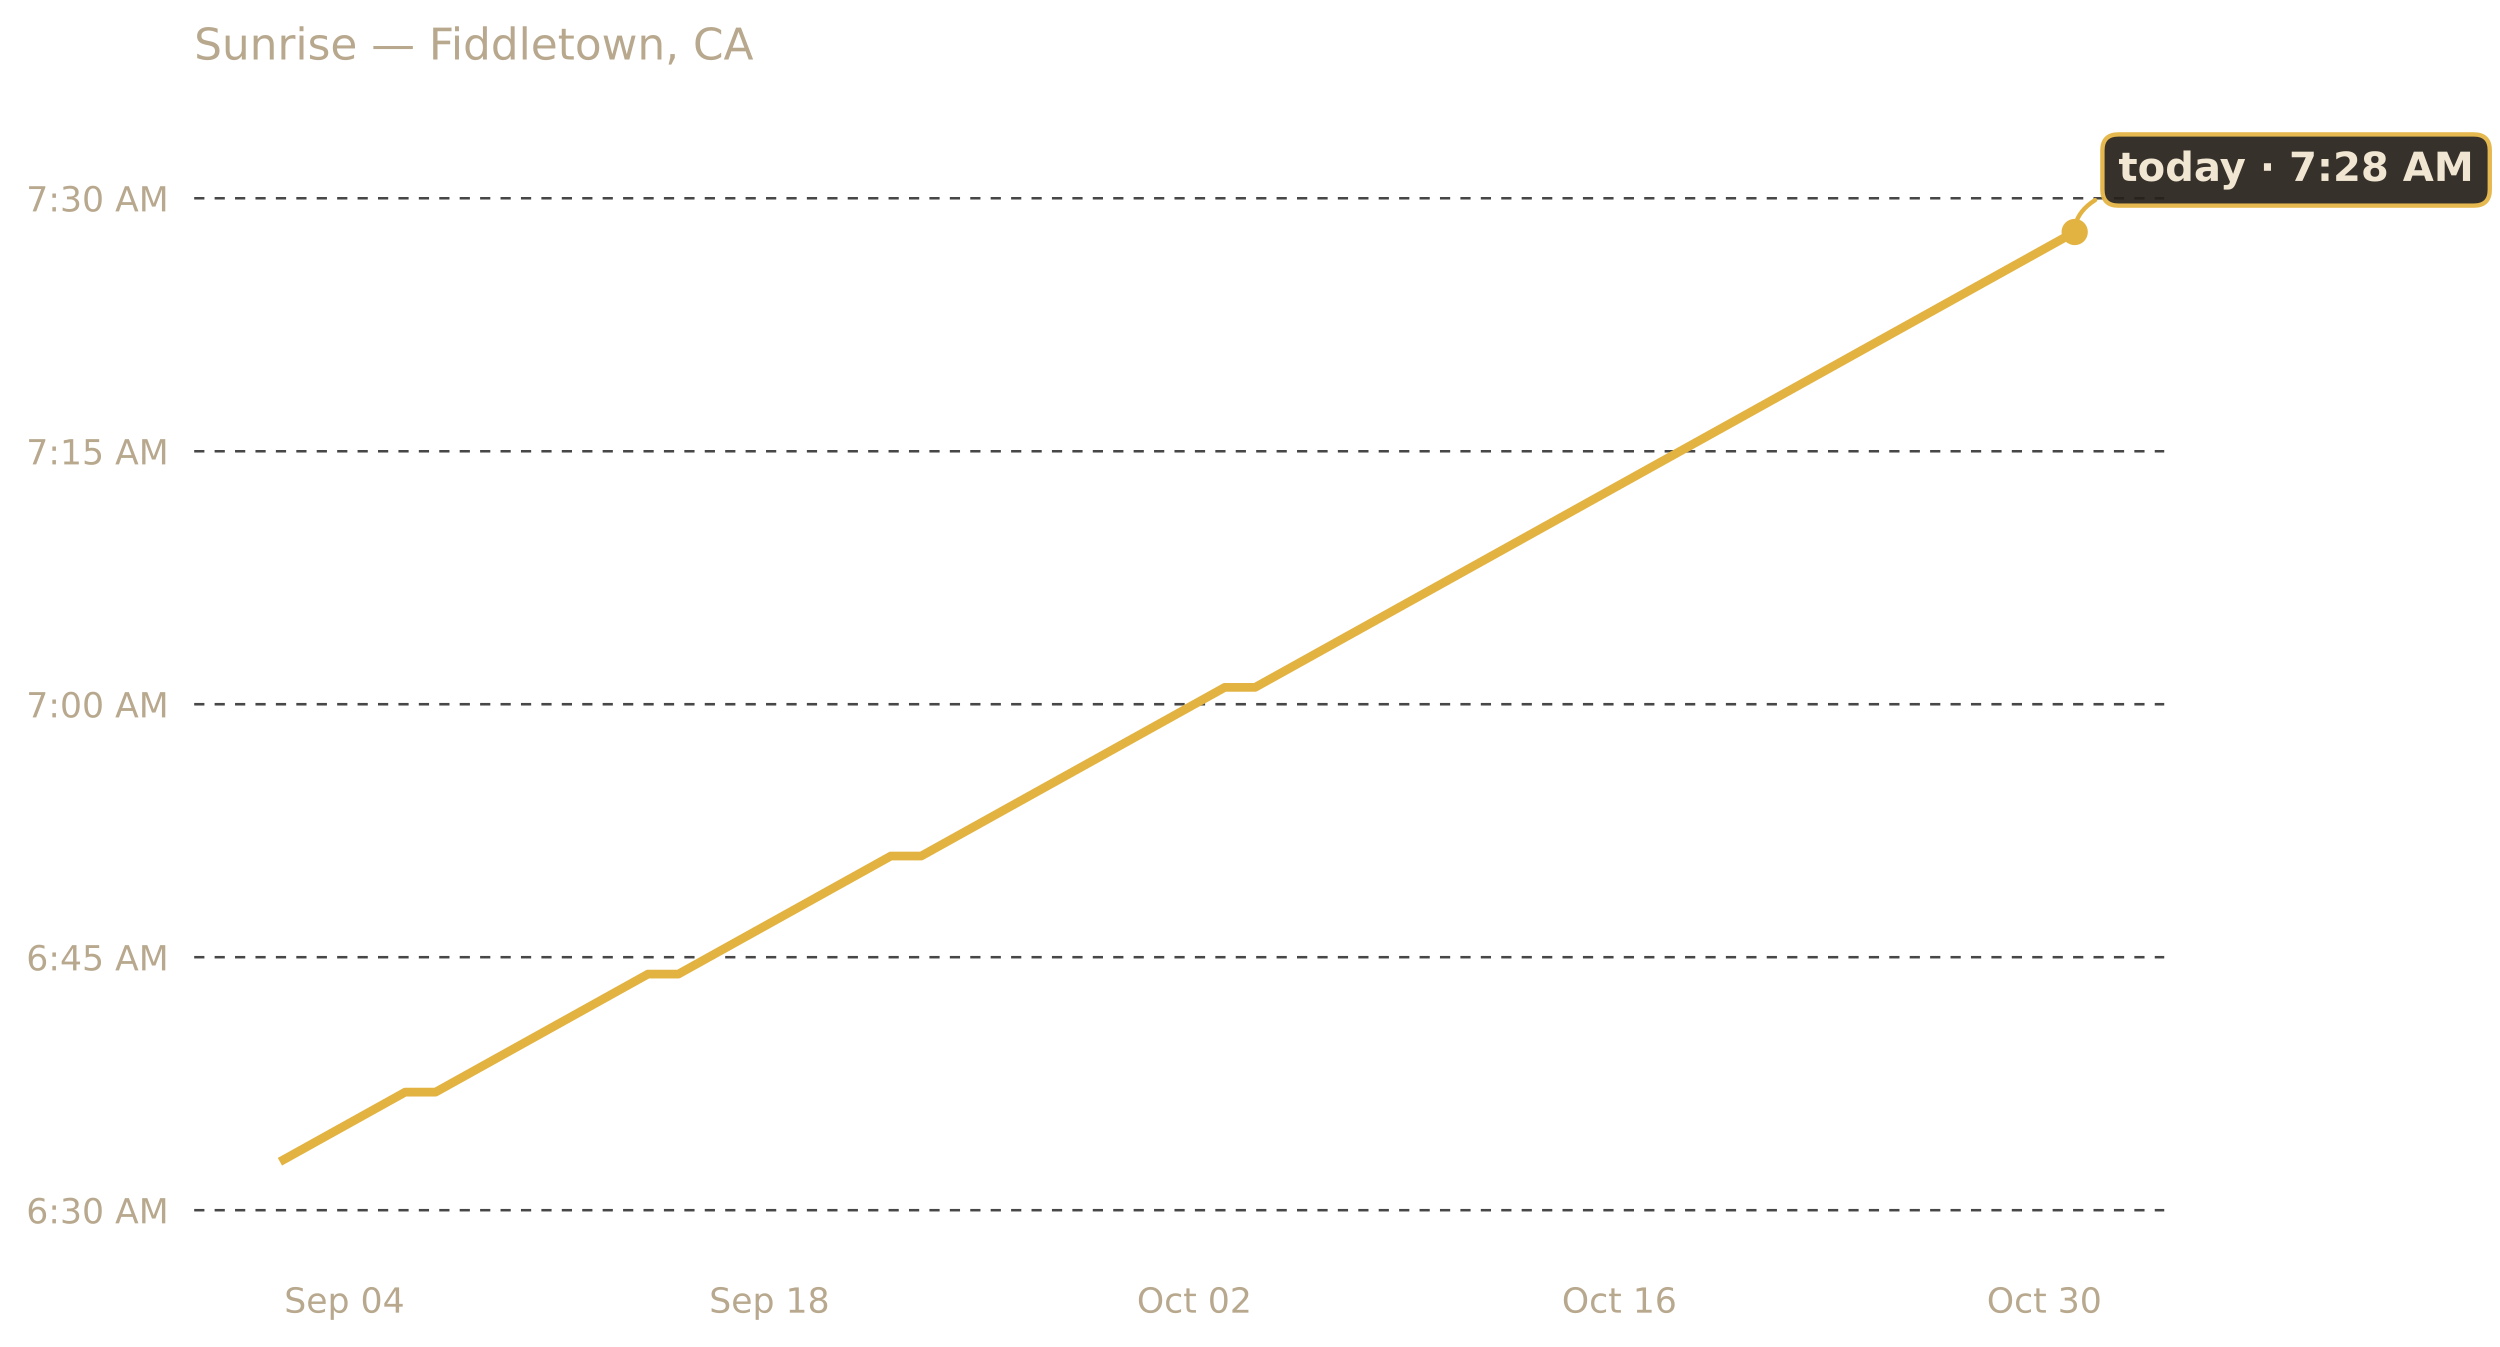
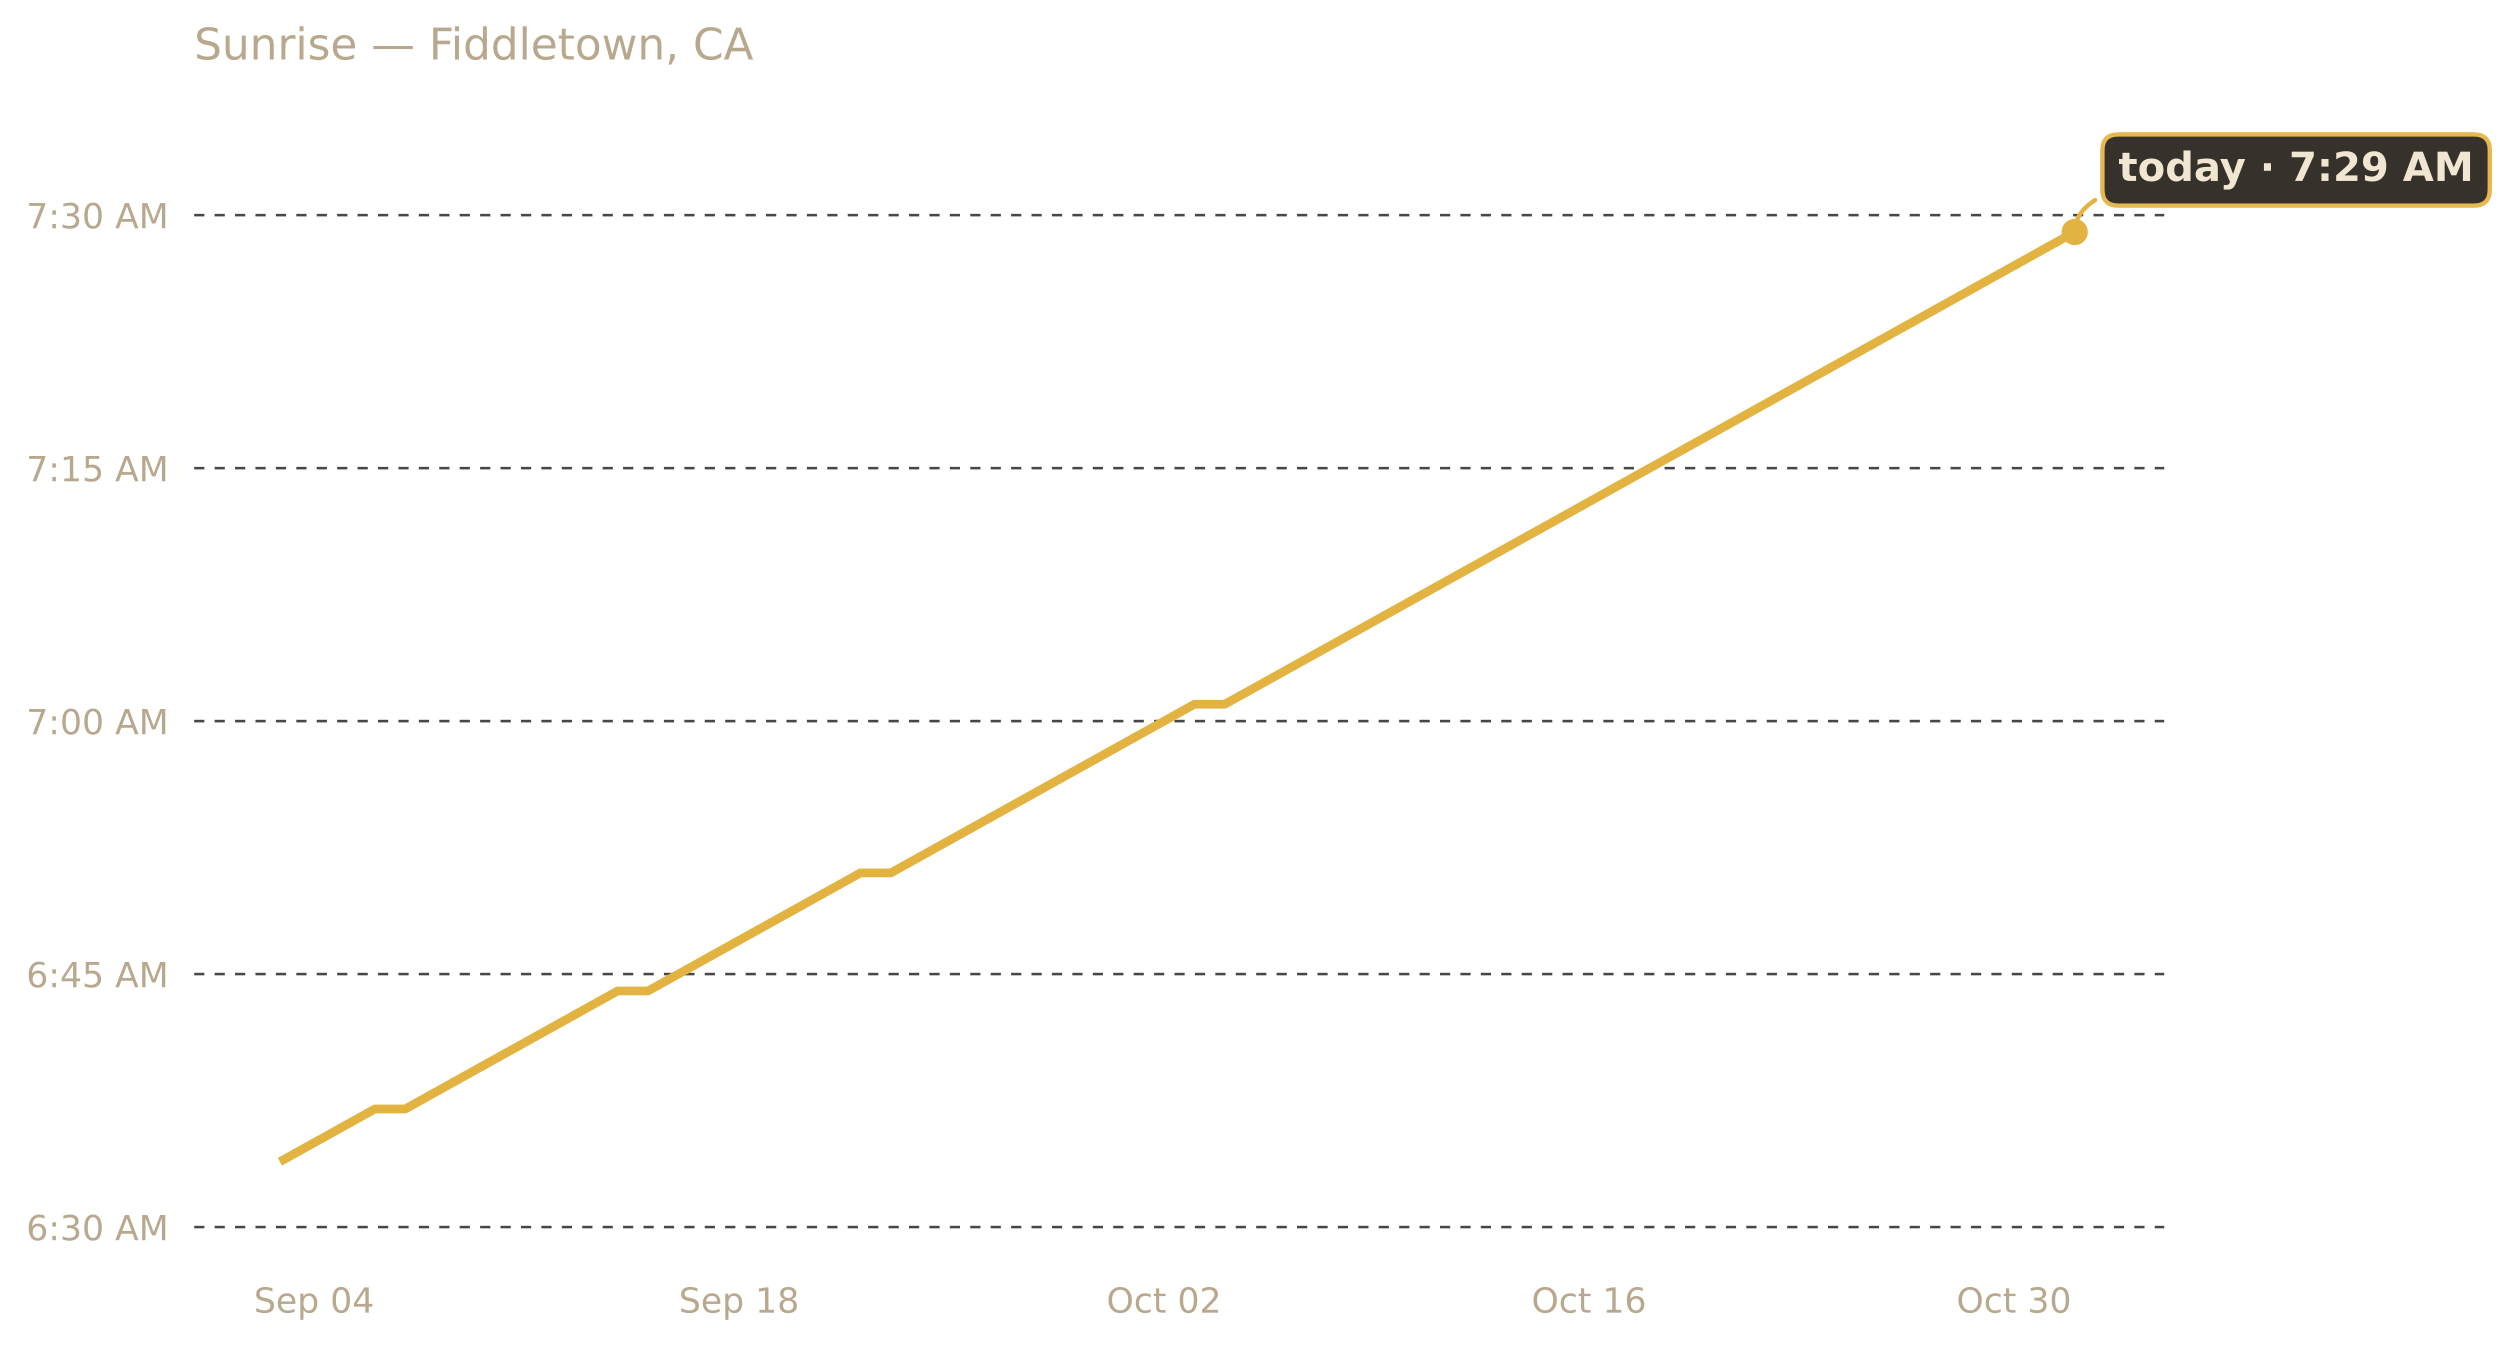
<svg xmlns="http://www.w3.org/2000/svg" xmlns:xlink="http://www.w3.org/1999/xlink" width="685.516pt" height="369.112pt" viewBox="0 0 685.516 369.112" version="1.1">
  <defs>
    <style type="text/css">*{stroke-linejoin: round; stroke-linecap: butt}</style>
  </defs>
  <g id="figure_1">
    <g id="patch_1">
      <path d="M 0 369.112  L 685.516 369.112  L 685.516 0  L 0 0  L 0 369.112  z " style="fill: none; opacity: 0" />
    </g>
    <g id="axes_1">
      <g id="patch_2">
        <path d="M 53.248 345.718  L 593.447 345.718  L 593.447 30.318  L 53.248 30.318  L 53.248 345.718  z " style="fill: none" />
      </g>
      <g id="matplotlib.axis_1">
        <g id="xtick_1">
          <g id="text_1">
-             <g style="fill: #b8a88e" transform="translate(77.94186 359.9366) scale(0.095 -0.095)">
+             <g style="fill: #b8a88e" transform="translate(69.6183 359.9366) scale(0.095 -0.095)">
              <defs>
                <path id="DejaVuSans-53" d="M 3425 4513  L 3425 3897  Q 3066 4069 2747 4153  Q 2428 4238 2131 4238  Q 1616 4238 1336 4038  Q 1056 3838 1056 3469  Q 1056 3159 1242 3001  Q 1428 2844 1947 2747  L 2328 2669  Q 3034 2534 3370 2195  Q 3706 1856 3706 1288  Q 3706 609 3251 259  Q 2797 -91 1919 -91  Q 1588 -91 1214 -16  Q 841 59 441 206  L 441 856  Q 825 641 1194 531  Q 1563 422 1919 422  Q 2459 422 2753 634  Q 3047 847 3047 1241  Q 3047 1584 2836 1778  Q 2625 1972 2144 2069  L 1759 2144  Q 1053 2284 737 2584  Q 422 2884 422 3419  Q 422 4038 858 4394  Q 1294 4750 2059 4750  Q 2388 4750 2728 4690  Q 3069 4631 3425 4513  z " transform="scale(0.015625)" />
                <path id="DejaVuSans-65" d="M 3597 1894  L 3597 1613  L 953 1613  Q 991 1019 1311 708  Q 1631 397 2203 397  Q 2534 397 2845 478  Q 3156 559 3463 722  L 3463 178  Q 3153 47 2828 -22  Q 2503 -91 2169 -91  Q 1331 -91 842 396  Q 353 884 353 1716  Q 353 2575 817 3079  Q 1281 3584 2069 3584  Q 2775 3584 3186 3129  Q 3597 2675 3597 1894  z M 3022 2063  Q 3016 2534 2758 2815  Q 2500 3097 2075 3097  Q 1594 3097 1305 2825  Q 1016 2553 972 2059  L 3022 2063  z " transform="scale(0.015625)" />
                <path id="DejaVuSans-70" d="M 1159 525  L 1159 -1331  L 581 -1331  L 581 3500  L 1159 3500  L 1159 2969  Q 1341 3281 1617 3432  Q 1894 3584 2278 3584  Q 2916 3584 3314 3078  Q 3713 2572 3713 1747  Q 3713 922 3314 415  Q 2916 -91 2278 -91  Q 1894 -91 1617 61  Q 1341 213 1159 525  z M 3116 1747  Q 3116 2381 2855 2742  Q 2594 3103 2138 3103  Q 1681 3103 1420 2742  Q 1159 2381 1159 1747  Q 1159 1113 1420 752  Q 1681 391 2138 391  Q 2594 391 2855 752  Q 3116 1113 3116 1747  z " transform="scale(0.015625)" />
                <path id="DejaVuSans-20" transform="scale(0.015625)" />
                <path id="DejaVuSans-30" d="M 2034 4250  Q 1547 4250 1301 3770  Q 1056 3291 1056 2328  Q 1056 1369 1301 889  Q 1547 409 2034 409  Q 2525 409 2770 889  Q 3016 1369 3016 2328  Q 3016 3291 2770 3770  Q 2525 4250 2034 4250  z M 2034 4750  Q 2819 4750 3233 4129  Q 3647 3509 3647 2328  Q 3647 1150 3233 529  Q 2819 -91 2034 -91  Q 1250 -91 836 529  Q 422 1150 422 2328  Q 422 3509 836 4129  Q 1250 4750 2034 4750  z " transform="scale(0.015625)" />
                <path id="DejaVuSans-34" d="M 2419 4116  L 825 1625  L 2419 1625  L 2419 4116  z M 2253 4666  L 3047 4666  L 3047 1625  L 3713 1625  L 3713 1100  L 3047 1100  L 3047 0  L 2419 0  L 2419 1100  L 313 1100  L 313 1709  L 2253 4666  z " transform="scale(0.015625)" />
              </defs>
              <use xlink:href="#DejaVuSans-53" />
              <use xlink:href="#DejaVuSans-65" x="63.477" />
              <use xlink:href="#DejaVuSans-70" x="125" />
              <use xlink:href="#DejaVuSans-20" x="188.477" />
              <use xlink:href="#DejaVuSans-30" x="220.264" />
              <use xlink:href="#DejaVuSans-34" x="283.887" />
            </g>
          </g>
        </g>
        <g id="xtick_2">
          <g id="text_2">
-             <g style="fill: #b8a88e" transform="translate(194.4717 359.9366) scale(0.095 -0.095)">
+             <g style="fill: #b8a88e" transform="translate(186.1481 359.9366) scale(0.095 -0.095)">
              <defs>
                <path id="DejaVuSans-31" d="M 794 531  L 1825 531  L 1825 4091  L 703 3866  L 703 4441  L 1819 4666  L 2450 4666  L 2450 531  L 3481 531  L 3481 0  L 794 0  L 794 531  z " transform="scale(0.015625)" />
                <path id="DejaVuSans-38" d="M 2034 2216  Q 1584 2216 1326 1975  Q 1069 1734 1069 1313  Q 1069 891 1326 650  Q 1584 409 2034 409  Q 2484 409 2743 651  Q 3003 894 3003 1313  Q 3003 1734 2745 1975  Q 2488 2216 2034 2216  z M 1403 2484  Q 997 2584 770 2862  Q 544 3141 544 3541  Q 544 4100 942 4425  Q 1341 4750 2034 4750  Q 2731 4750 3128 4425  Q 3525 4100 3525 3541  Q 3525 3141 3298 2862  Q 3072 2584 2669 2484  Q 3125 2378 3379 2068  Q 3634 1759 3634 1313  Q 3634 634 3220 271  Q 2806 -91 2034 -91  Q 1263 -91 848 271  Q 434 634 434 1313  Q 434 1759 690 2068  Q 947 2378 1403 2484  z M 1172 3481  Q 1172 3119 1398 2916  Q 1625 2713 2034 2713  Q 2441 2713 2670 2916  Q 2900 3119 2900 3481  Q 2900 3844 2670 4047  Q 2441 4250 2034 4250  Q 1625 4250 1398 4047  Q 1172 3844 1172 3481  z " transform="scale(0.015625)" />
              </defs>
              <use xlink:href="#DejaVuSans-53" />
              <use xlink:href="#DejaVuSans-65" x="63.477" />
              <use xlink:href="#DejaVuSans-70" x="125" />
              <use xlink:href="#DejaVuSans-20" x="188.477" />
              <use xlink:href="#DejaVuSans-31" x="220.264" />
              <use xlink:href="#DejaVuSans-38" x="283.887" />
            </g>
          </g>
        </g>
        <g id="xtick_3">
          <g id="text_3">
-             <g style="fill: #b8a88e" transform="translate(311.7423 359.9366) scale(0.095 -0.095)">
+             <g style="fill: #b8a88e" transform="translate(303.4187 359.9366) scale(0.095 -0.095)">
              <defs>
                <path id="DejaVuSans-4f" d="M 2522 4238  Q 1834 4238 1429 3725  Q 1025 3213 1025 2328  Q 1025 1447 1429 934  Q 1834 422 2522 422  Q 3209 422 3611 934  Q 4013 1447 4013 2328  Q 4013 3213 3611 3725  Q 3209 4238 2522 4238  z M 2522 4750  Q 3503 4750 4090 4092  Q 4678 3434 4678 2328  Q 4678 1225 4090 567  Q 3503 -91 2522 -91  Q 1538 -91 948 565  Q 359 1222 359 2328  Q 359 3434 948 4092  Q 1538 4750 2522 4750  z " transform="scale(0.015625)" />
                <path id="DejaVuSans-63" d="M 3122 3366  L 3122 2828  Q 2878 2963 2633 3030  Q 2388 3097 2138 3097  Q 1578 3097 1268 2742  Q 959 2388 959 1747  Q 959 1106 1268 751  Q 1578 397 2138 397  Q 2388 397 2633 464  Q 2878 531 3122 666  L 3122 134  Q 2881 22 2623 -34  Q 2366 -91 2075 -91  Q 1284 -91 818 406  Q 353 903 353 1747  Q 353 2603 823 3093  Q 1294 3584 2113 3584  Q 2378 3584 2631 3529  Q 2884 3475 3122 3366  z " transform="scale(0.015625)" />
                <path id="DejaVuSans-74" d="M 1172 4494  L 1172 3500  L 2356 3500  L 2356 3053  L 1172 3053  L 1172 1153  Q 1172 725 1289 603  Q 1406 481 1766 481  L 2356 481  L 2356 0  L 1766 0  Q 1100 0 847 248  Q 594 497 594 1153  L 594 3053  L 172 3053  L 172 3500  L 594 3500  L 594 4494  L 1172 4494  z " transform="scale(0.015625)" />
                <path id="DejaVuSans-32" d="M 1228 531  L 3431 531  L 3431 0  L 469 0  L 469 531  Q 828 903 1448 1529  Q 2069 2156 2228 2338  Q 2531 2678 2651 2914  Q 2772 3150 2772 3378  Q 2772 3750 2511 3984  Q 2250 4219 1831 4219  Q 1534 4219 1204 4116  Q 875 4013 500 3803  L 500 4441  Q 881 4594 1212 4672  Q 1544 4750 1819 4750  Q 2544 4750 2975 4387  Q 3406 4025 3406 3419  Q 3406 3131 3298 2873  Q 3191 2616 2906 2266  Q 2828 2175 2409 1742  Q 1991 1309 1228 531  z " transform="scale(0.015625)" />
              </defs>
              <use xlink:href="#DejaVuSans-4f" />
              <use xlink:href="#DejaVuSans-63" x="78.711" />
              <use xlink:href="#DejaVuSans-74" x="133.691" />
              <use xlink:href="#DejaVuSans-20" x="172.9" />
              <use xlink:href="#DejaVuSans-30" x="204.688" />
              <use xlink:href="#DejaVuSans-32" x="268.311" />
            </g>
          </g>
        </g>
        <g id="xtick_4">
          <g id="text_4">
-             <g style="fill: #b8a88e" transform="translate(428.2721 359.9366) scale(0.095 -0.095)">
+             <g style="fill: #b8a88e" transform="translate(419.9486 359.9366) scale(0.095 -0.095)">
              <defs>
                <path id="DejaVuSans-36" d="M 2113 2584  Q 1688 2584 1439 2293  Q 1191 2003 1191 1497  Q 1191 994 1439 701  Q 1688 409 2113 409  Q 2538 409 2786 701  Q 3034 994 3034 1497  Q 3034 2003 2786 2293  Q 2538 2584 2113 2584  z M 3366 4563  L 3366 3988  Q 3128 4100 2886 4159  Q 2644 4219 2406 4219  Q 1781 4219 1451 3797  Q 1122 3375 1075 2522  Q 1259 2794 1537 2939  Q 1816 3084 2150 3084  Q 2853 3084 3261 2657  Q 3669 2231 3669 1497  Q 3669 778 3244 343  Q 2819 -91 2113 -91  Q 1303 -91 875 529  Q 447 1150 447 2328  Q 447 3434 972 4092  Q 1497 4750 2381 4750  Q 2619 4750 2861 4703  Q 3103 4656 3366 4563  z " transform="scale(0.015625)" />
              </defs>
              <use xlink:href="#DejaVuSans-4f" />
              <use xlink:href="#DejaVuSans-63" x="78.711" />
              <use xlink:href="#DejaVuSans-74" x="133.691" />
              <use xlink:href="#DejaVuSans-20" x="172.9" />
              <use xlink:href="#DejaVuSans-31" x="204.688" />
              <use xlink:href="#DejaVuSans-36" x="268.311" />
            </g>
          </g>
        </g>
        <g id="xtick_5">
          <g id="text_5">
-             <g style="fill: #b8a88e" transform="translate(544.802 359.9366) scale(0.095 -0.095)">
+             <g style="fill: #b8a88e" transform="translate(536.4784 359.9366) scale(0.095 -0.095)">
              <defs>
                <path id="DejaVuSans-33" d="M 2597 2516  Q 3050 2419 3304 2112  Q 3559 1806 3559 1356  Q 3559 666 3084 287  Q 2609 -91 1734 -91  Q 1441 -91 1130 -33  Q 819 25 488 141  L 488 750  Q 750 597 1062 519  Q 1375 441 1716 441  Q 2309 441 2620 675  Q 2931 909 2931 1356  Q 2931 1769 2642 2001  Q 2353 2234 1838 2234  L 1294 2234  L 1294 2753  L 1863 2753  Q 2328 2753 2575 2939  Q 2822 3125 2822 3475  Q 2822 3834 2567 4026  Q 2313 4219 1838 4219  Q 1578 4219 1281 4162  Q 984 4106 628 3988  L 628 4550  Q 988 4650 1302 4700  Q 1616 4750 1894 4750  Q 2613 4750 3031 4423  Q 3450 4097 3450 3541  Q 3450 3153 3228 2886  Q 3006 2619 2597 2516  z " transform="scale(0.015625)" />
              </defs>
              <use xlink:href="#DejaVuSans-4f" />
              <use xlink:href="#DejaVuSans-63" x="78.711" />
              <use xlink:href="#DejaVuSans-74" x="133.691" />
              <use xlink:href="#DejaVuSans-20" x="172.9" />
              <use xlink:href="#DejaVuSans-33" x="204.688" />
              <use xlink:href="#DejaVuSans-30" x="268.311" />
            </g>
          </g>
        </g>
      </g>
      <g id="matplotlib.axis_2">
        <g id="ytick_1">
          <g id="line2d_1">
-             <path d="M 53.248 331.844  L 593.447 331.844  " clip-path="url(#p6f80af4d67)" style="fill: none; stroke-dasharray: 2.8,2.8; stroke-dashoffset: 0; stroke: #474747; stroke-width: 0.7" />
+             <path d="M 53.248 336.469  L 593.447 336.469  " clip-path="url(#p01e3a95293)" style="fill: none; stroke-dasharray: 2.8,2.8; stroke-dashoffset: 0; stroke: #474747; stroke-width: 0.7" />
          </g>
          <g id="text_6">
-             <g style="fill: #b8a88e" transform="translate(7.2 335.4535) scale(0.095 -0.095)">
+             <g style="fill: #b8a88e" transform="translate(7.2 340.0781) scale(0.095 -0.095)">
              <defs>
                <path id="DejaVuSans-3a" d="M 750 794  L 1409 794  L 1409 0  L 750 0  L 750 794  z M 750 3309  L 1409 3309  L 1409 2516  L 750 2516  L 750 3309  z " transform="scale(0.015625)" />
                <path id="DejaVuSans-41" d="M 2188 4044  L 1331 1722  L 3047 1722  L 2188 4044  z M 1831 4666  L 2547 4666  L 4325 0  L 3669 0  L 3244 1197  L 1141 1197  L 716 0  L 50 0  L 1831 4666  z " transform="scale(0.015625)" />
                <path id="DejaVuSans-4d" d="M 628 4666  L 1569 4666  L 2759 1491  L 3956 4666  L 4897 4666  L 4897 0  L 4281 0  L 4281 4097  L 3078 897  L 2444 897  L 1241 4097  L 1241 0  L 628 0  L 628 4666  z " transform="scale(0.015625)" />
              </defs>
              <use xlink:href="#DejaVuSans-36" />
              <use xlink:href="#DejaVuSans-3a" x="63.623" />
              <use xlink:href="#DejaVuSans-33" x="97.314" />
              <use xlink:href="#DejaVuSans-30" x="160.938" />
              <use xlink:href="#DejaVuSans-20" x="224.561" />
              <use xlink:href="#DejaVuSans-41" x="256.348" />
              <use xlink:href="#DejaVuSans-4d" x="324.756" />
            </g>
          </g>
        </g>
        <g id="ytick_2">
          <g id="line2d_2">
-             <path d="M 53.248 262.475  L 593.447 262.475  " clip-path="url(#p6f80af4d67)" style="fill: none; stroke-dasharray: 2.8,2.8; stroke-dashoffset: 0; stroke: #474747; stroke-width: 0.7" />
+             <path d="M 53.248 267.099  L 593.447 267.099  " clip-path="url(#p01e3a95293)" style="fill: none; stroke-dasharray: 2.8,2.8; stroke-dashoffset: 0; stroke: #474747; stroke-width: 0.7" />
          </g>
          <g id="text_7">
-             <g style="fill: #b8a88e" transform="translate(7.2 266.084) scale(0.095 -0.095)">
+             <g style="fill: #b8a88e" transform="translate(7.2 270.7086) scale(0.095 -0.095)">
              <defs>
                <path id="DejaVuSans-35" d="M 691 4666  L 3169 4666  L 3169 4134  L 1269 4134  L 1269 2991  Q 1406 3038 1543 3061  Q 1681 3084 1819 3084  Q 2600 3084 3056 2656  Q 3513 2228 3513 1497  Q 3513 744 3044 326  Q 2575 -91 1722 -91  Q 1428 -91 1123 -41  Q 819 9 494 109  L 494 744  Q 775 591 1075 516  Q 1375 441 1709 441  Q 2250 441 2565 725  Q 2881 1009 2881 1497  Q 2881 1984 2565 2268  Q 2250 2553 1709 2553  Q 1456 2553 1204 2497  Q 953 2441 691 2322  L 691 4666  z " transform="scale(0.015625)" />
              </defs>
              <use xlink:href="#DejaVuSans-36" />
              <use xlink:href="#DejaVuSans-3a" x="63.623" />
              <use xlink:href="#DejaVuSans-34" x="97.314" />
              <use xlink:href="#DejaVuSans-35" x="160.938" />
              <use xlink:href="#DejaVuSans-20" x="224.561" />
              <use xlink:href="#DejaVuSans-41" x="256.348" />
              <use xlink:href="#DejaVuSans-4d" x="324.756" />
            </g>
          </g>
        </g>
        <g id="ytick_3">
          <g id="line2d_3">
-             <path d="M 53.248 193.105  L 593.447 193.105  " clip-path="url(#p6f80af4d67)" style="fill: none; stroke-dasharray: 2.8,2.8; stroke-dashoffset: 0; stroke: #474747; stroke-width: 0.7" />
+             <path d="M 53.248 197.73  L 593.447 197.73  " clip-path="url(#p01e3a95293)" style="fill: none; stroke-dasharray: 2.8,2.8; stroke-dashoffset: 0; stroke: #474747; stroke-width: 0.7" />
          </g>
          <g id="text_8">
-             <g style="fill: #b8a88e" transform="translate(7.2 196.7145) scale(0.095 -0.095)">
+             <g style="fill: #b8a88e" transform="translate(7.2 201.3391) scale(0.095 -0.095)">
              <defs>
                <path id="DejaVuSans-37" d="M 525 4666  L 3525 4666  L 3525 4397  L 1831 0  L 1172 0  L 2766 4134  L 525 4134  L 525 4666  z " transform="scale(0.015625)" />
              </defs>
              <use xlink:href="#DejaVuSans-37" />
              <use xlink:href="#DejaVuSans-3a" x="63.623" />
              <use xlink:href="#DejaVuSans-30" x="97.314" />
              <use xlink:href="#DejaVuSans-30" x="160.938" />
              <use xlink:href="#DejaVuSans-20" x="224.561" />
              <use xlink:href="#DejaVuSans-41" x="256.348" />
              <use xlink:href="#DejaVuSans-4d" x="324.756" />
            </g>
          </g>
        </g>
        <g id="ytick_4">
          <g id="line2d_4">
-             <path d="M 53.248 123.736  L 593.447 123.736  " clip-path="url(#p6f80af4d67)" style="fill: none; stroke-dasharray: 2.8,2.8; stroke-dashoffset: 0; stroke: #474747; stroke-width: 0.7" />
+             <path d="M 53.248 128.36  L 593.447 128.36  " clip-path="url(#p01e3a95293)" style="fill: none; stroke-dasharray: 2.8,2.8; stroke-dashoffset: 0; stroke: #474747; stroke-width: 0.7" />
          </g>
          <g id="text_9">
-             <g style="fill: #b8a88e" transform="translate(7.2 127.345) scale(0.095 -0.095)">
+             <g style="fill: #b8a88e" transform="translate(7.2 131.9696) scale(0.095 -0.095)">
              <use xlink:href="#DejaVuSans-37" />
              <use xlink:href="#DejaVuSans-3a" x="63.623" />
              <use xlink:href="#DejaVuSans-31" x="97.314" />
              <use xlink:href="#DejaVuSans-35" x="160.938" />
              <use xlink:href="#DejaVuSans-20" x="224.561" />
              <use xlink:href="#DejaVuSans-41" x="256.348" />
              <use xlink:href="#DejaVuSans-4d" x="324.756" />
            </g>
          </g>
        </g>
        <g id="ytick_5">
          <g id="line2d_5">
-             <path d="M 53.248 54.366  L 593.447 54.366  " clip-path="url(#p6f80af4d67)" style="fill: none; stroke-dasharray: 2.8,2.8; stroke-dashoffset: 0; stroke: #474747; stroke-width: 0.7" />
+             <path d="M 53.248 58.991  L 593.447 58.991  " clip-path="url(#p01e3a95293)" style="fill: none; stroke-dasharray: 2.8,2.8; stroke-dashoffset: 0; stroke: #474747; stroke-width: 0.7" />
          </g>
          <g id="text_10">
-             <g style="fill: #b8a88e" transform="translate(7.2 57.97548) scale(0.095 -0.095)">
+             <g style="fill: #b8a88e" transform="translate(7.2 62.60011) scale(0.095 -0.095)">
              <use xlink:href="#DejaVuSans-37" />
              <use xlink:href="#DejaVuSans-3a" x="63.623" />
              <use xlink:href="#DejaVuSans-33" x="97.314" />
              <use xlink:href="#DejaVuSans-30" x="160.938" />
              <use xlink:href="#DejaVuSans-20" x="224.561" />
              <use xlink:href="#DejaVuSans-41" x="256.348" />
              <use xlink:href="#DejaVuSans-4d" x="324.756" />
            </g>
          </g>
        </g>
      </g>
      <g id="line2d_6">
-         <path d="M 77.802 317.97  L 86.126 313.346  L 94.45 308.721  L 102.773 304.096  L 111.097 299.472  L 119.42 299.472  L 127.744 294.847  L 136.067 290.223  L 144.391 285.598  L 152.715 280.973  L 161.038 276.349  L 169.362 271.724  L 177.685 267.099  L 186.009 267.099  L 194.332 262.475  L 202.656 257.85  L 210.979 253.225  L 219.303 248.601  L 227.627 243.976  L 235.95 239.352  L 244.274 234.727  L 252.597 234.727  L 260.921 230.102  L 269.244 225.478  L 277.568 220.853  L 285.891 216.228  L 294.215 211.604  L 302.539 206.979  L 310.862 202.354  L 319.186 197.73  L 327.509 193.105  L 335.833 188.481  L 344.156 188.481  L 352.48 183.856  L 360.804 179.231  L 369.127 174.607  L 377.451 169.982  L 385.774 165.357  L 394.098 160.733  L 402.421 156.108  L 410.745 151.484  L 419.068 146.859  L 427.392 142.234  L 435.716 137.61  L 444.039 132.985  L 452.363 128.36  L 460.686 123.736  L 469.01 119.111  L 477.333 114.486  L 485.657 109.862  L 493.981 105.237  L 502.304 100.613  L 510.628 95.988  L 518.951 91.363  L 527.275 86.739  L 535.598 82.114  L 543.922 77.489  L 552.245 72.865  L 560.569 68.24  L 568.893 63.615  " clip-path="url(#p6f80af4d67)" style="fill: none; stroke: #e3b341; stroke-width: 2.4; stroke-linecap: square" />
+         <path d="M 77.802 317.97  L 86.126 313.346  L 94.45 308.721  L 102.773 304.096  L 111.097 304.096  L 119.42 299.472  L 127.744 294.847  L 136.067 290.223  L 144.391 285.598  L 152.715 280.973  L 161.038 276.349  L 169.362 271.724  L 177.685 271.724  L 186.009 267.099  L 194.332 262.475  L 202.656 257.85  L 210.979 253.225  L 219.303 248.601  L 227.627 243.976  L 235.95 239.352  L 244.274 239.352  L 252.597 234.727  L 260.921 230.102  L 269.244 225.478  L 277.568 220.853  L 285.891 216.228  L 294.215 211.604  L 302.539 206.979  L 310.862 202.354  L 319.186 197.73  L 327.509 193.105  L 335.833 193.105  L 344.156 188.481  L 352.48 183.856  L 360.804 179.231  L 369.127 174.607  L 377.451 169.982  L 385.774 165.357  L 394.098 160.733  L 402.421 156.108  L 410.745 151.484  L 419.068 146.859  L 427.392 142.234  L 435.716 137.61  L 444.039 132.985  L 452.363 128.36  L 460.686 123.736  L 469.01 119.111  L 477.333 114.486  L 485.657 109.862  L 493.981 105.237  L 502.304 100.613  L 510.628 95.988  L 518.951 91.363  L 527.275 86.739  L 535.598 82.114  L 543.922 77.489  L 552.245 72.865  L 560.569 68.24  L 568.893 63.615  " clip-path="url(#p01e3a95293)" style="fill: none; stroke: #e3b341; stroke-width: 2.4; stroke-linecap: square" />
      </g>
      <g id="patch_3">
        <path d="M 574.481 54.869  Q 570.003 57.746 569.113 61.628  " style="fill: none; stroke: #e3b341; stroke-width: 1.2; stroke-linecap: round" />
      </g>
      <g id="text_11">
        <g id="patch_4">
          <path d="M 580.893 56.389  L 678.316 56.389  Q 682.716 56.389 682.716 51.989  L 682.716 41.257  Q 682.716 36.857 678.316 36.857  L 580.893 36.857  Q 576.493 36.857 576.493 41.257  L 576.493 51.989  Q 576.493 56.389 580.893 56.389  z " style="fill: #262019; opacity: 0.92; stroke: #e3b341; stroke-width: 1.2; stroke-linejoin: miter" />
        </g>
        <g style="fill: #f0e6d2" transform="translate(580.8926 49.61549) scale(0.11 -0.11)">
          <defs>
            <path id="DejaVuSans-Bold-74" d="M 1759 4494  L 1759 3500  L 2913 3500  L 2913 2700  L 1759 2700  L 1759 1216  Q 1759 972 1856 886  Q 1953 800 2241 800  L 2816 800  L 2816 0  L 1856 0  Q 1194 0 917 276  Q 641 553 641 1216  L 641 2700  L 84 2700  L 84 3500  L 641 3500  L 641 4494  L 1759 4494  z " transform="scale(0.015625)" />
            <path id="DejaVuSans-Bold-6f" d="M 2203 2784  Q 1831 2784 1636 2517  Q 1441 2250 1441 1747  Q 1441 1244 1636 976  Q 1831 709 2203 709  Q 2569 709 2762 976  Q 2956 1244 2956 1747  Q 2956 2250 2762 2517  Q 2569 2784 2203 2784  z M 2203 3584  Q 3106 3584 3614 3096  Q 4122 2609 4122 1747  Q 4122 884 3614 396  Q 3106 -91 2203 -91  Q 1297 -91 786 396  Q 275 884 275 1747  Q 275 2609 786 3096  Q 1297 3584 2203 3584  z " transform="scale(0.015625)" />
            <path id="DejaVuSans-Bold-64" d="M 2919 2988  L 2919 4863  L 4044 4863  L 4044 0  L 2919 0  L 2919 506  Q 2688 197 2409 53  Q 2131 -91 1766 -91  Q 1119 -91 703 423  Q 288 938 288 1747  Q 288 2556 703 3070  Q 1119 3584 1766 3584  Q 2128 3584 2408 3439  Q 2688 3294 2919 2988  z M 2181 722  Q 2541 722 2730 984  Q 2919 1247 2919 1747  Q 2919 2247 2730 2509  Q 2541 2772 2181 2772  Q 1825 2772 1636 2509  Q 1447 2247 1447 1747  Q 1447 1247 1636 984  Q 1825 722 2181 722  z " transform="scale(0.015625)" />
            <path id="DejaVuSans-Bold-61" d="M 2106 1575  Q 1756 1575 1579 1456  Q 1403 1338 1403 1106  Q 1403 894 1545 773  Q 1688 653 1941 653  Q 2256 653 2472 879  Q 2688 1106 2688 1447  L 2688 1575  L 2106 1575  z M 3816 1997  L 3816 0  L 2688 0  L 2688 519  Q 2463 200 2181 54  Q 1900 -91 1497 -91  Q 953 -91 614 226  Q 275 544 275 1050  Q 275 1666 698 1953  Q 1122 2241 2028 2241  L 2688 2241  L 2688 2328  Q 2688 2594 2478 2717  Q 2269 2841 1825 2841  Q 1466 2841 1156 2769  Q 847 2697 581 2553  L 581 3406  Q 941 3494 1303 3539  Q 1666 3584 2028 3584  Q 2975 3584 3395 3211  Q 3816 2838 3816 1997  z " transform="scale(0.015625)" />
            <path id="DejaVuSans-Bold-79" d="M 78 3500  L 1197 3500  L 2138 1125  L 2938 3500  L 4056 3500  L 2584 -331  Q 2363 -916 2067 -1148  Q 1772 -1381 1288 -1381  L 641 -1381  L 641 -647  L 991 -647  Q 1275 -647 1404 -556  Q 1534 -466 1606 -231  L 1638 -134  L 78 3500  z " transform="scale(0.015625)" />
            <path id="DejaVuSans-Bold-20" transform="scale(0.015625)" />
            <path id="DejaVuSans-Bold-b7" d="M 653 2828  L 1778 2828  L 1778 1619  L 653 1619  L 653 2828  z " transform="scale(0.015625)" />
            <path id="DejaVuSans-Bold-37" d="M 428 4666  L 3944 4666  L 3944 3988  L 2125 0  L 953 0  L 2675 3781  L 428 3781  L 428 4666  z " transform="scale(0.015625)" />
            <path id="DejaVuSans-Bold-3a" d="M 716 3500  L 1844 3500  L 1844 2291  L 716 2291  L 716 3500  z M 716 1209  L 1844 1209  L 1844 0  L 716 0  L 716 1209  z " transform="scale(0.015625)" />
            <path id="DejaVuSans-Bold-32" d="M 1844 884  L 3897 884  L 3897 0  L 506 0  L 506 884  L 2209 2388  Q 2438 2594 2547 2791  Q 2656 2988 2656 3200  Q 2656 3528 2436 3728  Q 2216 3928 1850 3928  Q 1569 3928 1234 3808  Q 900 3688 519 3450  L 519 4475  Q 925 4609 1322 4679  Q 1719 4750 2100 4750  Q 2938 4750 3402 4381  Q 3866 4013 3866 3353  Q 3866 2972 3669 2642  Q 3472 2313 2841 1759  L 1844 884  z " transform="scale(0.015625)" />
-             <path id="DejaVuSans-Bold-38" d="M 2228 2088  Q 1891 2088 1709 1903  Q 1528 1719 1528 1375  Q 1528 1031 1709 848  Q 1891 666 2228 666  Q 2563 666 2741 848  Q 2919 1031 2919 1375  Q 2919 1722 2741 1905  Q 2563 2088 2228 2088  z M 1350 2484  Q 925 2613 709 2878  Q 494 3144 494 3541  Q 494 4131 934 4440  Q 1375 4750 2228 4750  Q 3075 4750 3515 4442  Q 3956 4134 3956 3541  Q 3956 3144 3739 2878  Q 3522 2613 3097 2484  Q 3572 2353 3814 2058  Q 4056 1763 4056 1313  Q 4056 619 3595 264  Q 3134 -91 2228 -91  Q 1319 -91 855 264  Q 391 619 391 1313  Q 391 1763 633 2058  Q 875 2353 1350 2484  z M 1631 3419  Q 1631 3141 1786 2991  Q 1941 2841 2228 2841  Q 2509 2841 2662 2991  Q 2816 3141 2816 3419  Q 2816 3697 2662 3845  Q 2509 3994 2228 3994  Q 1941 3994 1786 3844  Q 1631 3694 1631 3419  z " transform="scale(0.015625)" />
+             <path id="DejaVuSans-Bold-39" d="M 641 103  L 641 966  Q 928 831 1190 764  Q 1453 697 1709 697  Q 2247 697 2547 995  Q 2847 1294 2900 1881  Q 2688 1725 2447 1647  Q 2206 1569 1925 1569  Q 1209 1569 770 1986  Q 331 2403 331 3084  Q 331 3838 820 4291  Q 1309 4744 2131 4744  Q 3044 4744 3544 4128  Q 4044 3513 4044 2388  Q 4044 1231 3459 570  Q 2875 -91 1856 -91  Q 1528 -91 1228 -42  Q 928 6 641 103  z M 2125 2350  Q 2441 2350 2600 2554  Q 2759 2759 2759 3169  Q 2759 3575 2600 3781  Q 2441 3988 2125 3988  Q 1809 3988 1650 3781  Q 1491 3575 1491 3169  Q 1491 2759 1650 2554  Q 1809 2350 2125 2350  z " transform="scale(0.015625)" />
            <path id="DejaVuSans-Bold-41" d="M 3419 850  L 1538 850  L 1241 0  L 31 0  L 1759 4666  L 3194 4666  L 4922 0  L 3713 0  L 3419 850  z M 1838 1716  L 3116 1716  L 2478 3572  L 1838 1716  z " transform="scale(0.015625)" />
            <path id="DejaVuSans-Bold-4d" d="M 588 4666  L 2119 4666  L 3181 2169  L 4250 4666  L 5778 4666  L 5778 0  L 4641 0  L 4641 3413  L 3566 897  L 2803 897  L 1728 3413  L 1728 0  L 588 0  L 588 4666  z " transform="scale(0.015625)" />
          </defs>
          <use xlink:href="#DejaVuSans-Bold-74" />
          <use xlink:href="#DejaVuSans-Bold-6f" x="47.803" />
          <use xlink:href="#DejaVuSans-Bold-64" x="116.504" />
          <use xlink:href="#DejaVuSans-Bold-61" x="188.086" />
          <use xlink:href="#DejaVuSans-Bold-79" x="252.441" />
          <use xlink:href="#DejaVuSans-Bold-20" x="317.627" />
          <use xlink:href="#DejaVuSans-Bold-b7" x="352.441" />
          <use xlink:href="#DejaVuSans-Bold-20" x="390.43" />
          <use xlink:href="#DejaVuSans-Bold-37" x="425.244" />
          <use xlink:href="#DejaVuSans-Bold-3a" x="494.824" />
          <use xlink:href="#DejaVuSans-Bold-32" x="534.814" />
-           <use xlink:href="#DejaVuSans-Bold-38" x="604.395" />
+           <use xlink:href="#DejaVuSans-Bold-39" x="604.395" />
          <use xlink:href="#DejaVuSans-Bold-20" x="673.975" />
          <use xlink:href="#DejaVuSans-Bold-41" x="708.789" />
          <use xlink:href="#DejaVuSans-Bold-4d" x="786.182" />
        </g>
      </g>
      <g id="text_12">
        <g style="fill: #b8a88e" transform="translate(53.24797 16.31812) scale(0.12 -0.12)">
          <defs>
            <path id="DejaVuSans-75" d="M 544 1381  L 544 3500  L 1119 3500  L 1119 1403  Q 1119 906 1312 657  Q 1506 409 1894 409  Q 2359 409 2629 706  Q 2900 1003 2900 1516  L 2900 3500  L 3475 3500  L 3475 0  L 2900 0  L 2900 538  Q 2691 219 2414 64  Q 2138 -91 1772 -91  Q 1169 -91 856 284  Q 544 659 544 1381  z M 1991 3584  L 1991 3584  z " transform="scale(0.015625)" />
            <path id="DejaVuSans-6e" d="M 3513 2113  L 3513 0  L 2938 0  L 2938 2094  Q 2938 2591 2744 2837  Q 2550 3084 2163 3084  Q 1697 3084 1428 2787  Q 1159 2491 1159 1978  L 1159 0  L 581 0  L 581 3500  L 1159 3500  L 1159 2956  Q 1366 3272 1645 3428  Q 1925 3584 2291 3584  Q 2894 3584 3203 3211  Q 3513 2838 3513 2113  z " transform="scale(0.015625)" />
            <path id="DejaVuSans-72" d="M 2631 2963  Q 2534 3019 2420 3045  Q 2306 3072 2169 3072  Q 1681 3072 1420 2755  Q 1159 2438 1159 1844  L 1159 0  L 581 0  L 581 3500  L 1159 3500  L 1159 2956  Q 1341 3275 1631 3429  Q 1922 3584 2338 3584  Q 2397 3584 2469 3576  Q 2541 3569 2628 3553  L 2631 2963  z " transform="scale(0.015625)" />
            <path id="DejaVuSans-69" d="M 603 3500  L 1178 3500  L 1178 0  L 603 0  L 603 3500  z M 603 4863  L 1178 4863  L 1178 4134  L 603 4134  L 603 4863  z " transform="scale(0.015625)" />
            <path id="DejaVuSans-73" d="M 2834 3397  L 2834 2853  Q 2591 2978 2328 3040  Q 2066 3103 1784 3103  Q 1356 3103 1142 2972  Q 928 2841 928 2578  Q 928 2378 1081 2264  Q 1234 2150 1697 2047  L 1894 2003  Q 2506 1872 2764 1633  Q 3022 1394 3022 966  Q 3022 478 2636 193  Q 2250 -91 1575 -91  Q 1294 -91 989 -36  Q 684 19 347 128  L 347 722  Q 666 556 975 473  Q 1284 391 1588 391  Q 1994 391 2212 530  Q 2431 669 2431 922  Q 2431 1156 2273 1281  Q 2116 1406 1581 1522  L 1381 1569  Q 847 1681 609 1914  Q 372 2147 372 2553  Q 372 3047 722 3315  Q 1072 3584 1716 3584  Q 2034 3584 2315 3537  Q 2597 3491 2834 3397  z " transform="scale(0.015625)" />
            <path id="DejaVuSans-2014" d="M 313 1978  L 6088 1978  L 6088 1528  L 313 1528  L 313 1978  z " transform="scale(0.015625)" />
            <path id="DejaVuSans-46" d="M 628 4666  L 3309 4666  L 3309 4134  L 1259 4134  L 1259 2759  L 3109 2759  L 3109 2228  L 1259 2228  L 1259 0  L 628 0  L 628 4666  z " transform="scale(0.015625)" />
            <path id="DejaVuSans-64" d="M 2906 2969  L 2906 4863  L 3481 4863  L 3481 0  L 2906 0  L 2906 525  Q 2725 213 2448 61  Q 2172 -91 1784 -91  Q 1150 -91 751 415  Q 353 922 353 1747  Q 353 2572 751 3078  Q 1150 3584 1784 3584  Q 2172 3584 2448 3432  Q 2725 3281 2906 2969  z M 947 1747  Q 947 1113 1208 752  Q 1469 391 1925 391  Q 2381 391 2643 752  Q 2906 1113 2906 1747  Q 2906 2381 2643 2742  Q 2381 3103 1925 3103  Q 1469 3103 1208 2742  Q 947 2381 947 1747  z " transform="scale(0.015625)" />
            <path id="DejaVuSans-6c" d="M 603 4863  L 1178 4863  L 1178 0  L 603 0  L 603 4863  z " transform="scale(0.015625)" />
            <path id="DejaVuSans-6f" d="M 1959 3097  Q 1497 3097 1228 2736  Q 959 2375 959 1747  Q 959 1119 1226 758  Q 1494 397 1959 397  Q 2419 397 2687 759  Q 2956 1122 2956 1747  Q 2956 2369 2687 2733  Q 2419 3097 1959 3097  z M 1959 3584  Q 2709 3584 3137 3096  Q 3566 2609 3566 1747  Q 3566 888 3137 398  Q 2709 -91 1959 -91  Q 1206 -91 779 398  Q 353 888 353 1747  Q 353 2609 779 3096  Q 1206 3584 1959 3584  z " transform="scale(0.015625)" />
            <path id="DejaVuSans-77" d="M 269 3500  L 844 3500  L 1563 769  L 2278 3500  L 2956 3500  L 3675 769  L 4391 3500  L 4966 3500  L 4050 0  L 3372 0  L 2619 2869  L 1863 0  L 1184 0  L 269 3500  z " transform="scale(0.015625)" />
            <path id="DejaVuSans-2c" d="M 750 794  L 1409 794  L 1409 256  L 897 -744  L 494 -744  L 750 256  L 750 794  z " transform="scale(0.015625)" />
            <path id="DejaVuSans-43" d="M 4122 4306  L 4122 3641  Q 3803 3938 3442 4084  Q 3081 4231 2675 4231  Q 1875 4231 1450 3742  Q 1025 3253 1025 2328  Q 1025 1406 1450 917  Q 1875 428 2675 428  Q 3081 428 3442 575  Q 3803 722 4122 1019  L 4122 359  Q 3791 134 3420 21  Q 3050 -91 2638 -91  Q 1578 -91 968 557  Q 359 1206 359 2328  Q 359 3453 968 4101  Q 1578 4750 2638 4750  Q 3056 4750 3426 4639  Q 3797 4528 4122 4306  z " transform="scale(0.015625)" />
          </defs>
          <use xlink:href="#DejaVuSans-53" />
          <use xlink:href="#DejaVuSans-75" x="63.477" />
          <use xlink:href="#DejaVuSans-6e" x="126.855" />
          <use xlink:href="#DejaVuSans-72" x="190.234" />
          <use xlink:href="#DejaVuSans-69" x="231.348" />
          <use xlink:href="#DejaVuSans-73" x="259.131" />
          <use xlink:href="#DejaVuSans-65" x="311.23" />
          <use xlink:href="#DejaVuSans-20" x="372.754" />
          <use xlink:href="#DejaVuSans-2014" x="404.541" />
          <use xlink:href="#DejaVuSans-20" x="504.541" />
          <use xlink:href="#DejaVuSans-46" x="536.328" />
          <use xlink:href="#DejaVuSans-69" x="586.598" />
          <use xlink:href="#DejaVuSans-64" x="614.381" />
          <use xlink:href="#DejaVuSans-64" x="677.857" />
          <use xlink:href="#DejaVuSans-6c" x="741.334" />
          <use xlink:href="#DejaVuSans-65" x="769.117" />
          <use xlink:href="#DejaVuSans-74" x="830.641" />
          <use xlink:href="#DejaVuSans-6f" x="869.85" />
          <use xlink:href="#DejaVuSans-77" x="931.031" />
          <use xlink:href="#DejaVuSans-6e" x="1012.818" />
          <use xlink:href="#DejaVuSans-2c" x="1076.197" />
          <use xlink:href="#DejaVuSans-20" x="1107.984" />
          <use xlink:href="#DejaVuSans-43" x="1139.771" />
          <use xlink:href="#DejaVuSans-41" x="1209.596" />
        </g>
      </g>
      <g id="PathCollection_1">
        <defs>
-           <path id="mfa2f299084" d="M 0 3.606  C 0.956 3.606 1.873 3.226 2.55 2.55  C 3.226 1.873 3.606 0.956 3.606 0  C 3.606 -0.956 3.226 -1.873 2.55 -2.55  C 1.873 -3.226 0.956 -3.606 0 -3.606  C -0.956 -3.606 -1.873 -3.226 -2.55 -2.55  C -3.226 -1.873 -3.606 -0.956 -3.606 0  C -3.606 0.956 -3.226 1.873 -2.55 2.55  C -1.873 3.226 -0.956 3.606 0 3.606  z " />
+           <path id="md8f0b0cf25" d="M 0 3.606  C 0.956 3.606 1.873 3.226 2.55 2.55  C 3.226 1.873 3.606 0.956 3.606 0  C 3.606 -0.956 3.226 -1.873 2.55 -2.55  C 1.873 -3.226 0.956 -3.606 0 -3.606  C -0.956 -3.606 -1.873 -3.226 -2.55 -2.55  C -3.226 -1.873 -3.606 -0.956 -3.606 0  C -3.606 0.956 -3.226 1.873 -2.55 2.55  C -1.873 3.226 -0.956 3.606 0 3.606  z " />
        </defs>
-         <g clip-path="url(#p6f80af4d67)">
-           <use xlink:href="#mfa2f299084" x="568.893" y="63.615" style="fill: #e3b341" />
+         <g clip-path="url(#p01e3a95293)">
+           <use xlink:href="#md8f0b0cf25" x="568.893" y="63.615" style="fill: #e3b341" />
        </g>
      </g>
    </g>
  </g>
  <defs>
-     <clipPath id="p6f80af4d67">
+     <clipPath id="p01e3a95293">
      <rect x="53.248" y="30.318" width="540.199" height="315.4" />
    </clipPath>
  </defs>
</svg>
